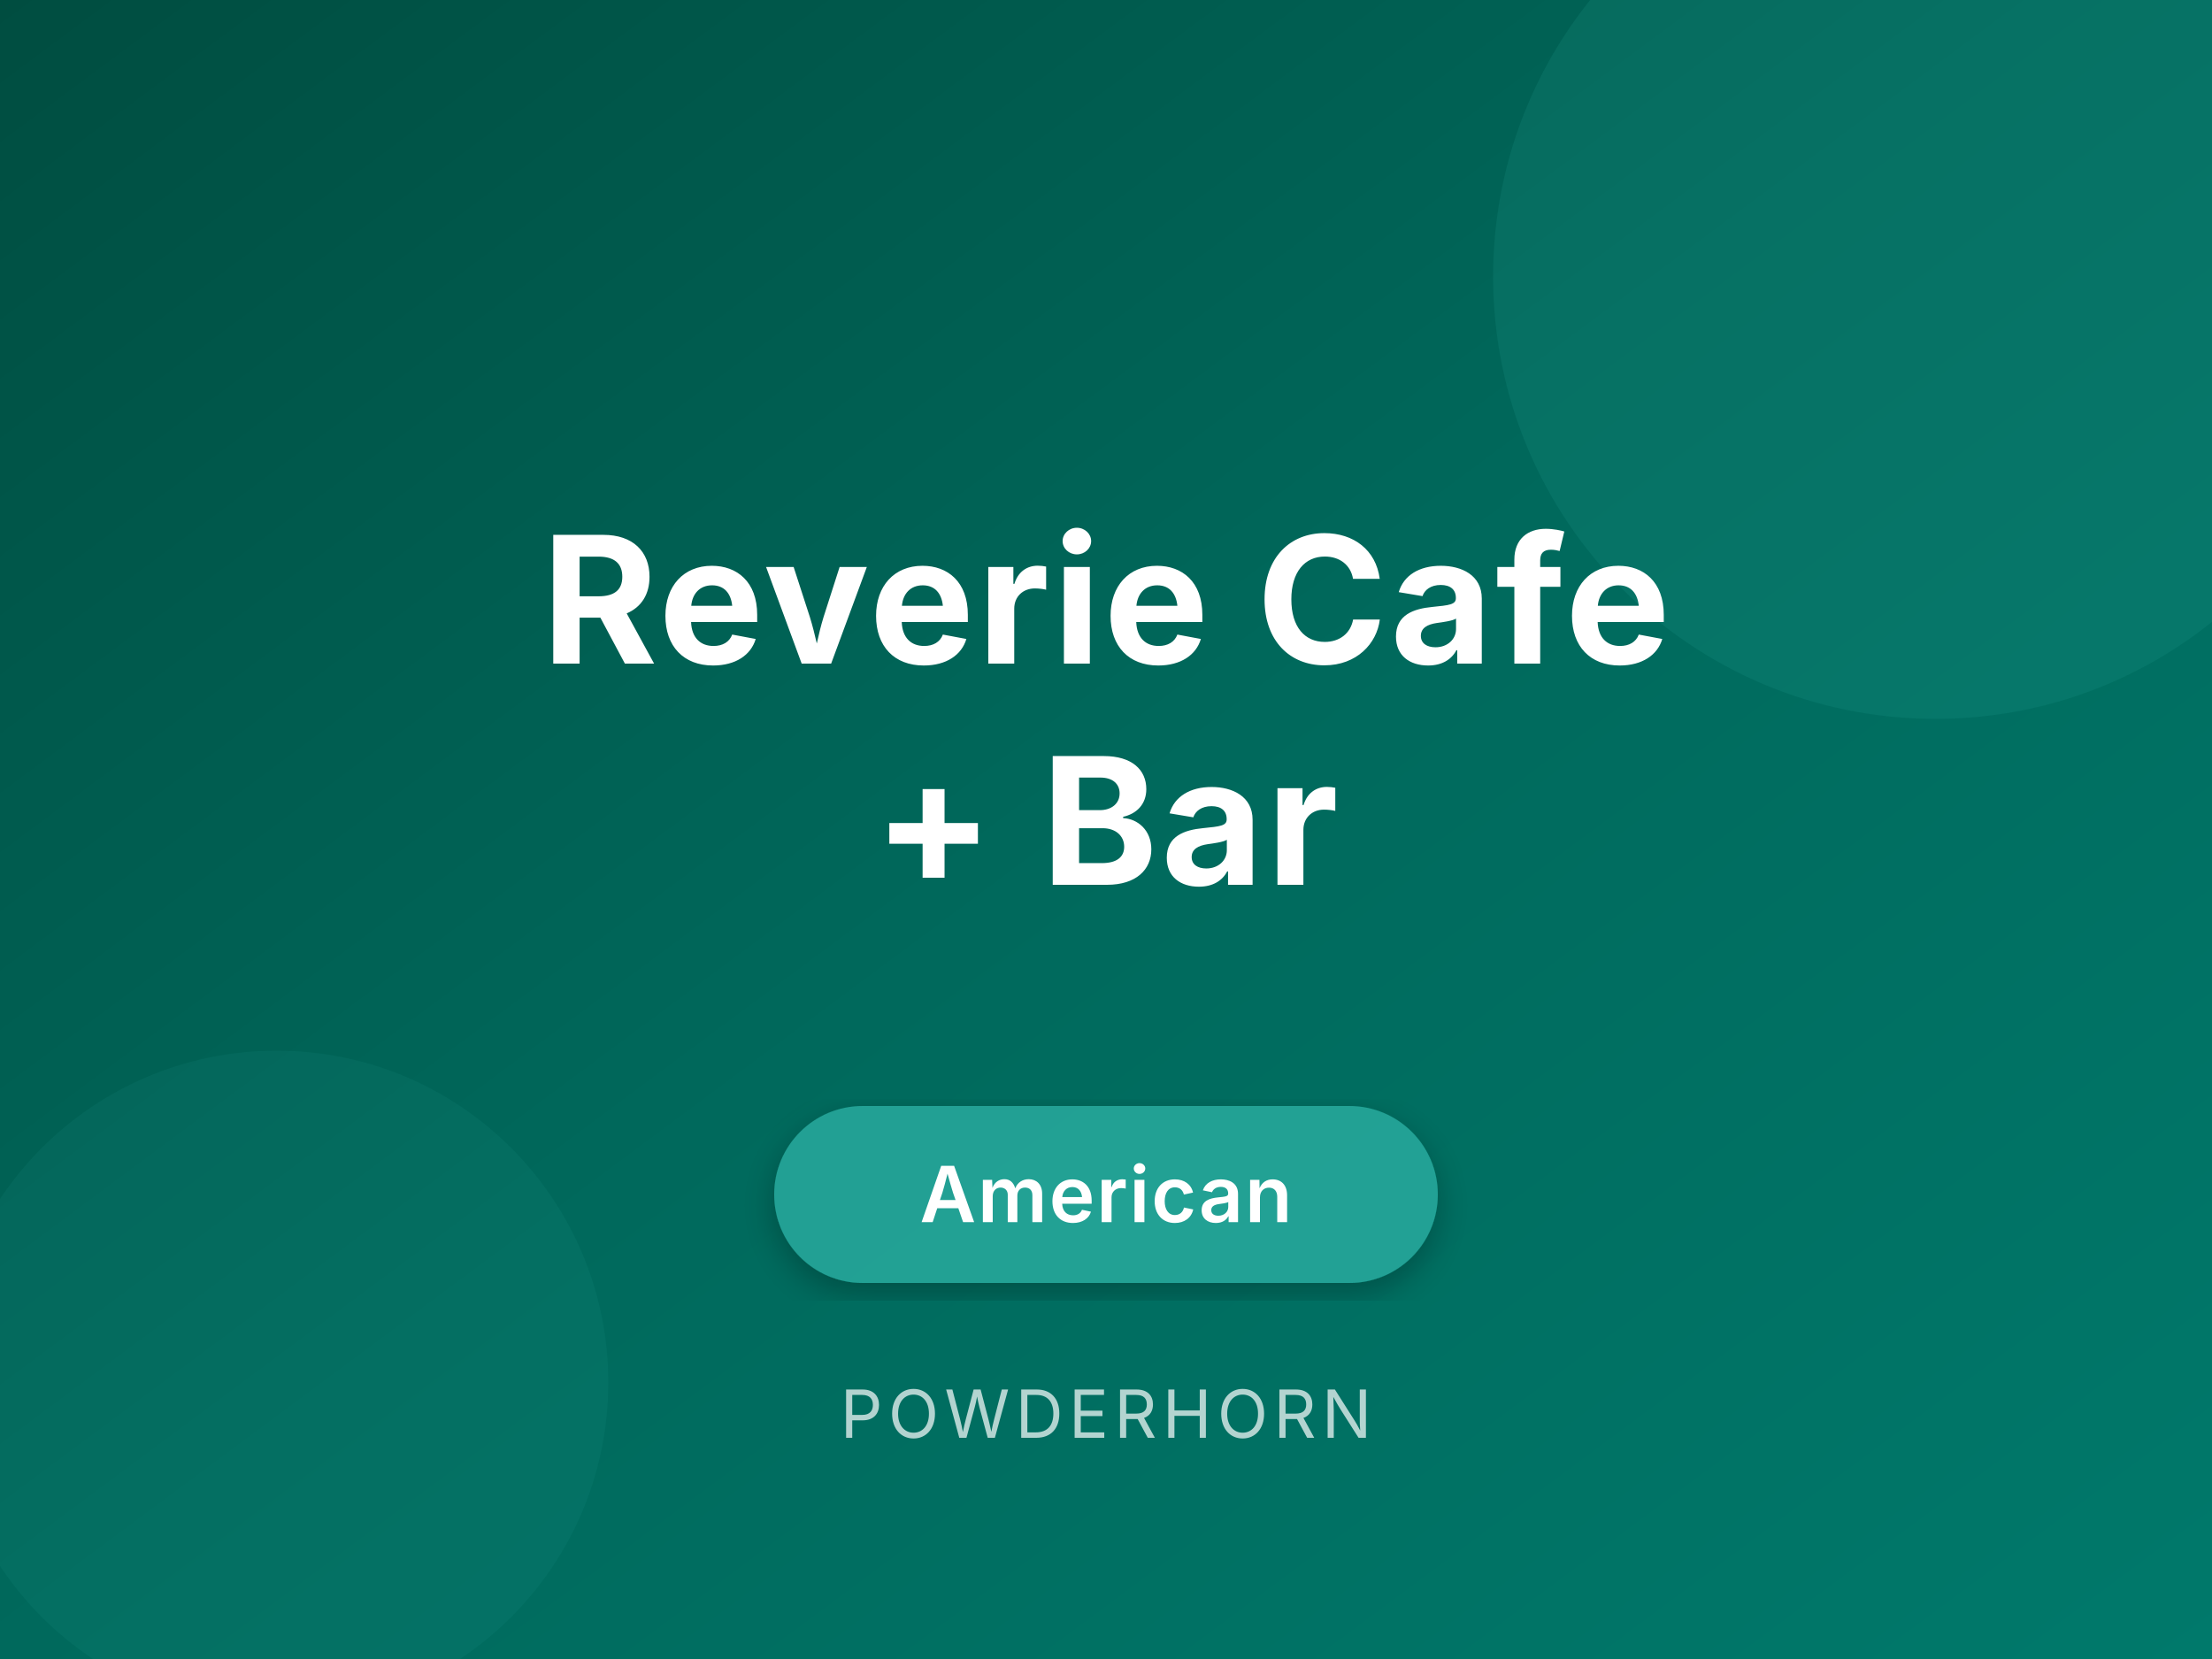
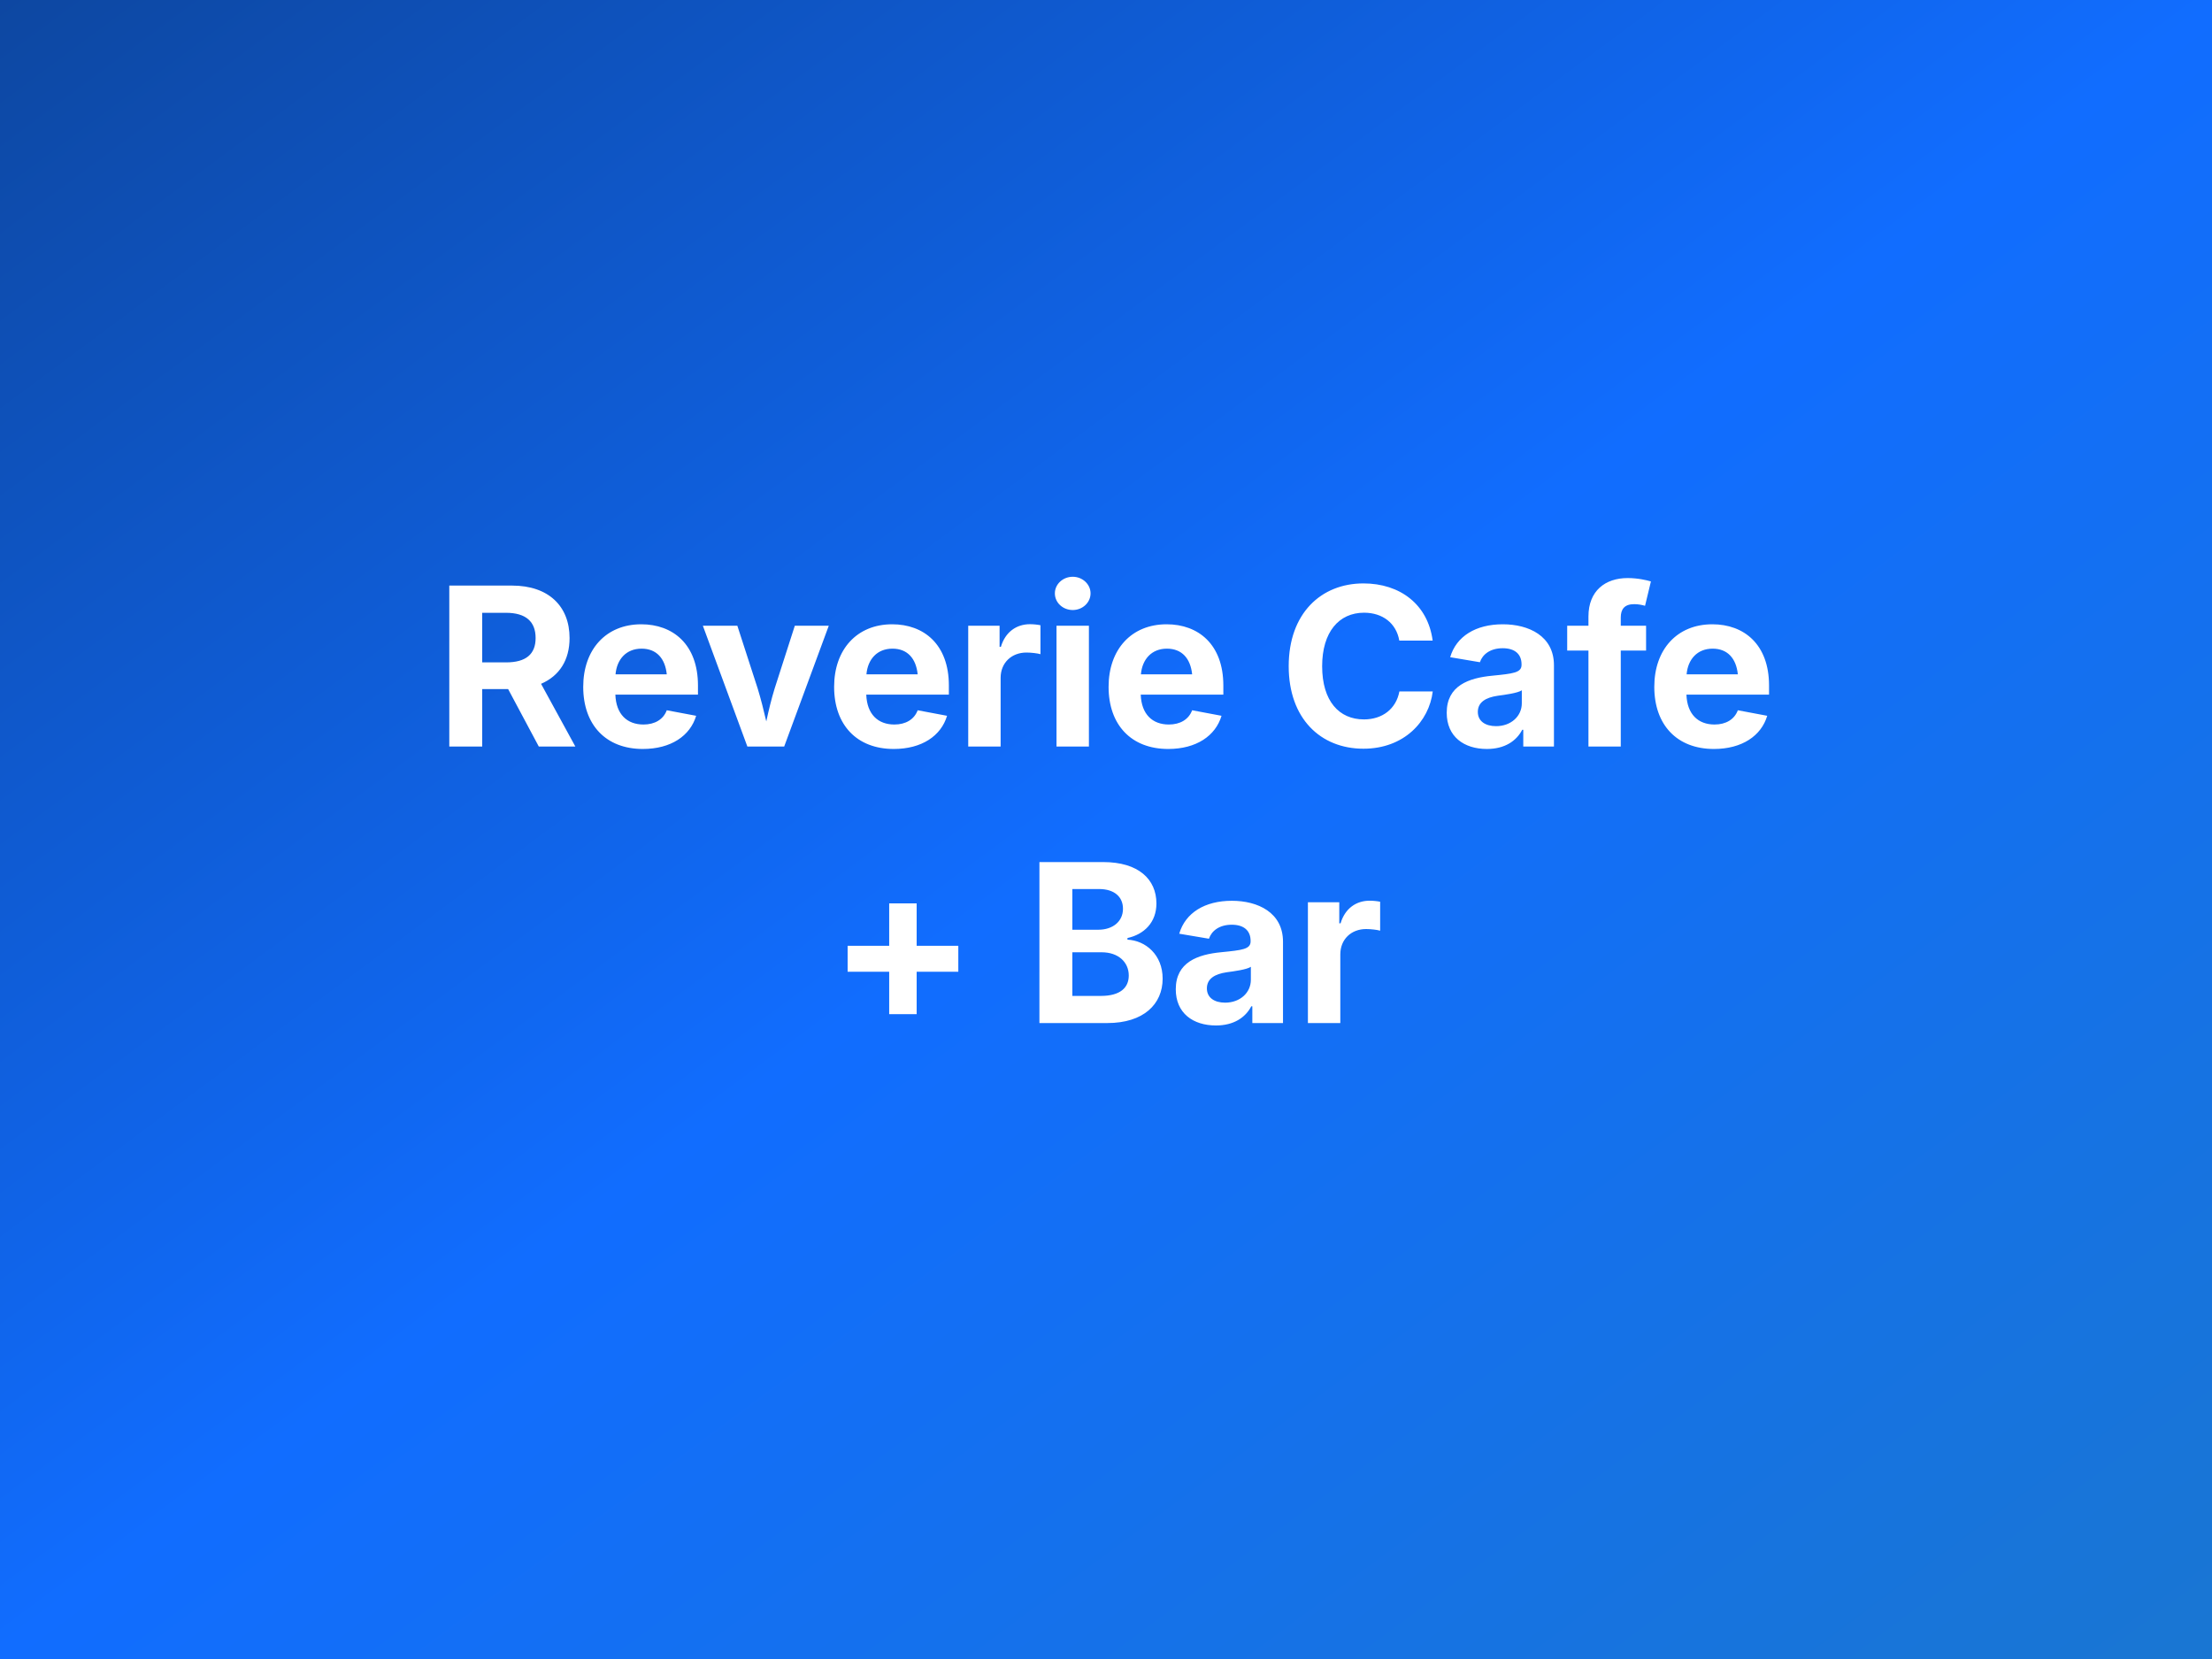
<svg xmlns="http://www.w3.org/2000/svg" width="400" height="300">
  <defs>
    <linearGradient id="grad-reverie-cafe-bar" x1="0%" y1="0%" x2="100%" y2="100%">
-       <stop offset="0%" style="stop-color:#004D40;stop-opacity:1" />
-       <stop offset="50%" style="stop-color:#00695C;stop-opacity:1" />
-       <stop offset="100%" style="stop-color:#00796B;stop-opacity:1" />
+       <stop offset="0%" style="stop-color:#0D47A1;stop-opacity:1" />
+       <stop offset="50%" style="stop-color:#116dff;stop-opacity:1" />
+       <stop offset="100%" style="stop-color:#1976D2;stop-opacity:1" />
    </linearGradient>
-     <filter id="shadow">
-       <feDropShadow dx="0" dy="2" stdDeviation="3" flood-opacity="0.3" />
-     </filter>
  </defs>
  <rect width="400" height="300" fill="url(#grad-reverie-cafe-bar)" />
-   <rect width="400" height="300" fill="url(#pattern)" opacity="0.05" />
-   <circle cx="350" cy="50" r="80" fill="#26A69A" opacity="0.15" />
-   <circle cx="50" cy="250" r="60" fill="#26A69A" opacity="0.1" />
-   <text x="200" y="120" font-family="'SF Pro Display', -apple-system, system-ui, sans-serif" font-size="32" font-weight="700" fill="#FFFFFF" text-anchor="middle" letter-spacing="0.5">Reverie Cafe</text>
-   <text x="200" y="160" font-family="'SF Pro Display', -apple-system, system-ui, sans-serif" font-size="32" font-weight="700" fill="#FFFFFF" text-anchor="middle" letter-spacing="0.5">+ Bar</text>
-   <rect x="140" y="200" width="120" height="32" rx="16" fill="#26A69A" opacity="0.9" filter="url(#shadow)" />
-   <text x="200" y="221" font-family="'SF Pro Text', -apple-system, system-ui, sans-serif" font-size="14" font-weight="600" fill="#FFFFFF" text-anchor="middle" letter-spacing="0.3">American</text>
-   <text x="200" y="260" font-family="'SF Pro Text', -apple-system, system-ui, sans-serif" font-size="12" font-weight="400" fill="#FFFFFF" text-anchor="middle" opacity="0.7" letter-spacing="1">POWDERHORN</text>
+   <text x="200" y="135" font-family="'SF Pro Display', -apple-system, BlinkMacSystemFont, 'Segoe UI', sans-serif" font-size="40" font-weight="700" fill="#FFFFFF" text-anchor="middle" letter-spacing="-0.5">Reverie Cafe</text>
+   <text x="200" y="185" font-family="'SF Pro Display', -apple-system, BlinkMacSystemFont, 'Segoe UI', sans-serif" font-size="40" font-weight="700" fill="#FFFFFF" text-anchor="middle" letter-spacing="-0.5">+ Bar</text>
</svg>
